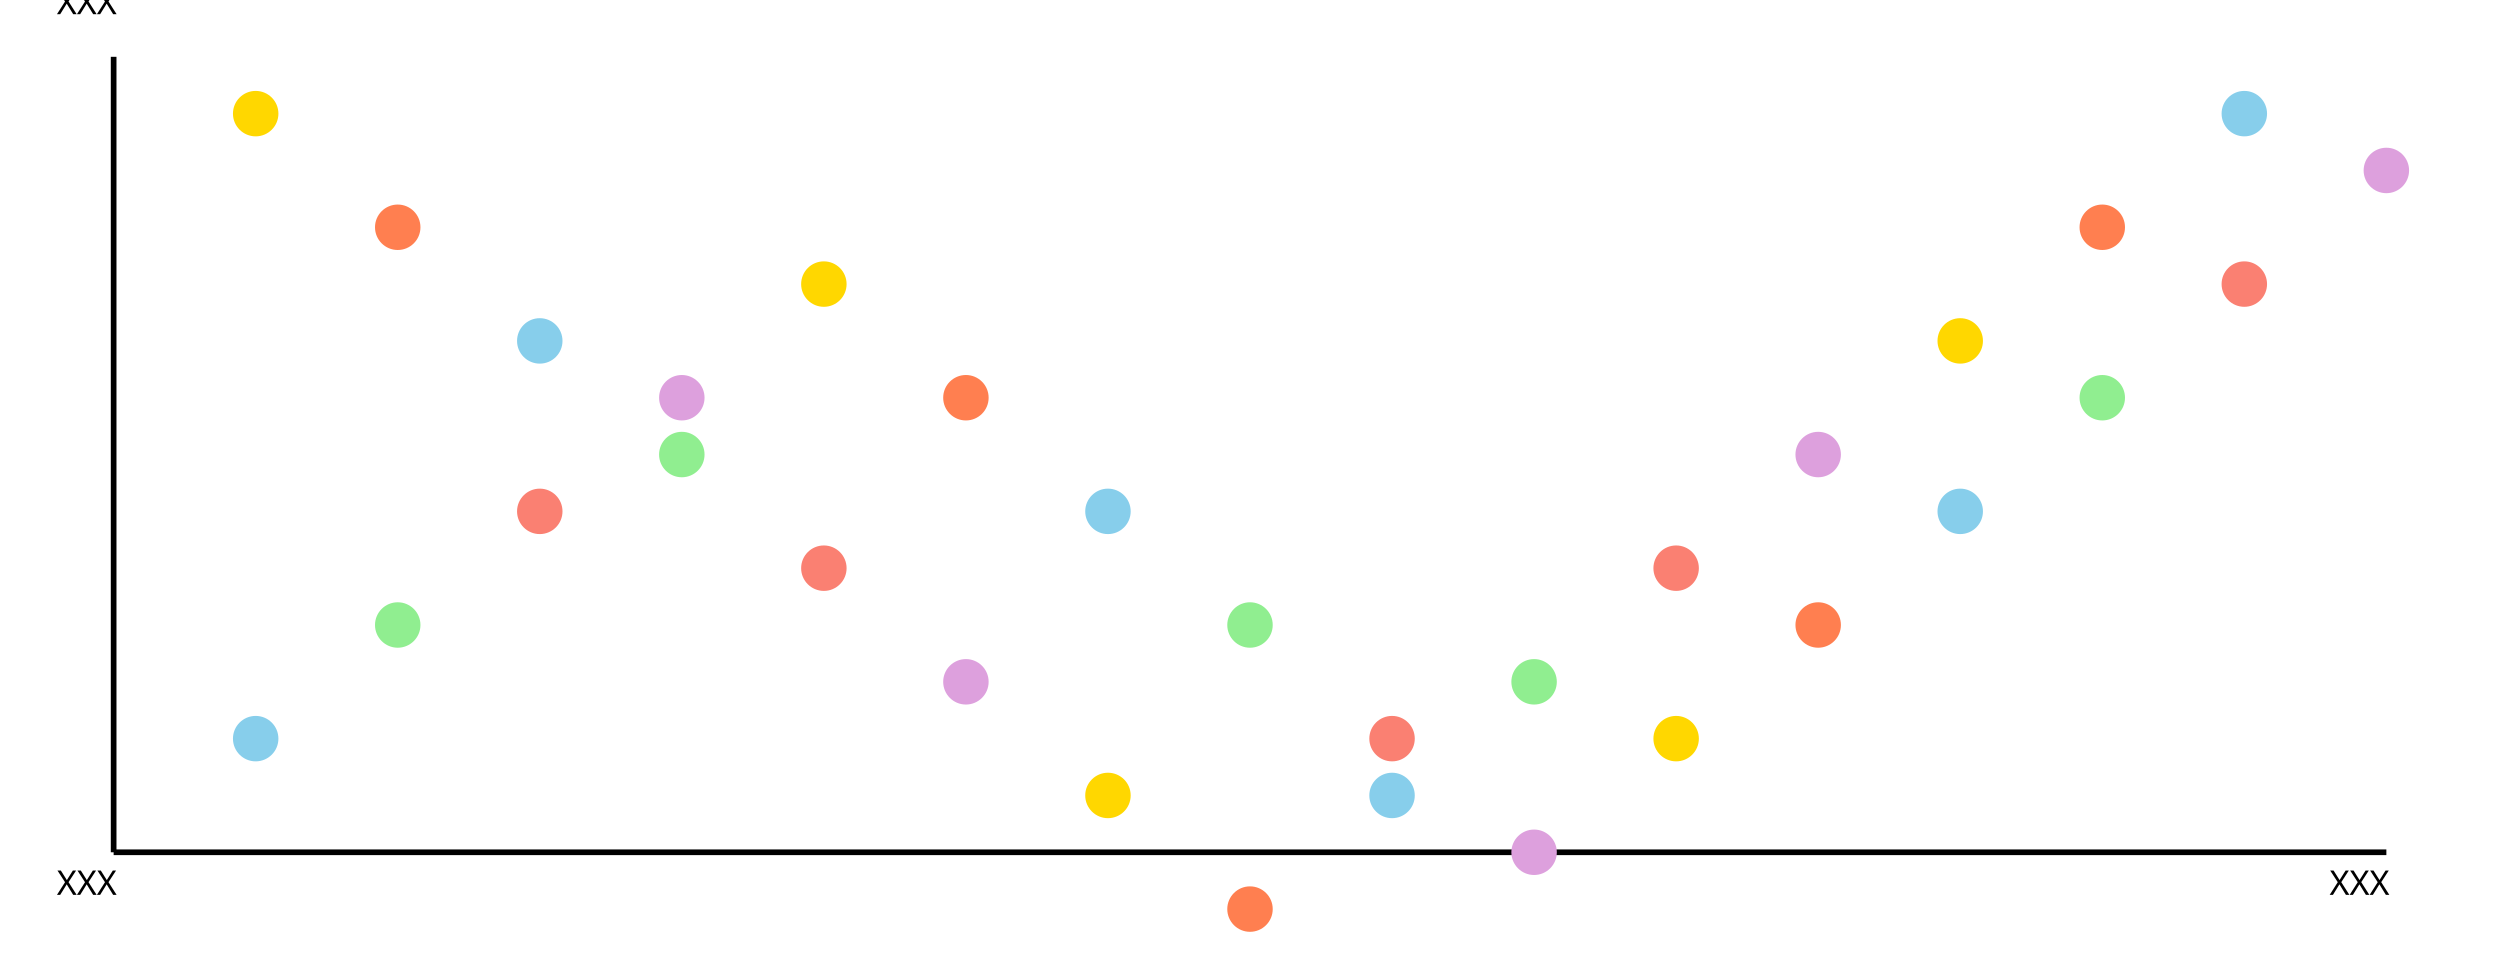
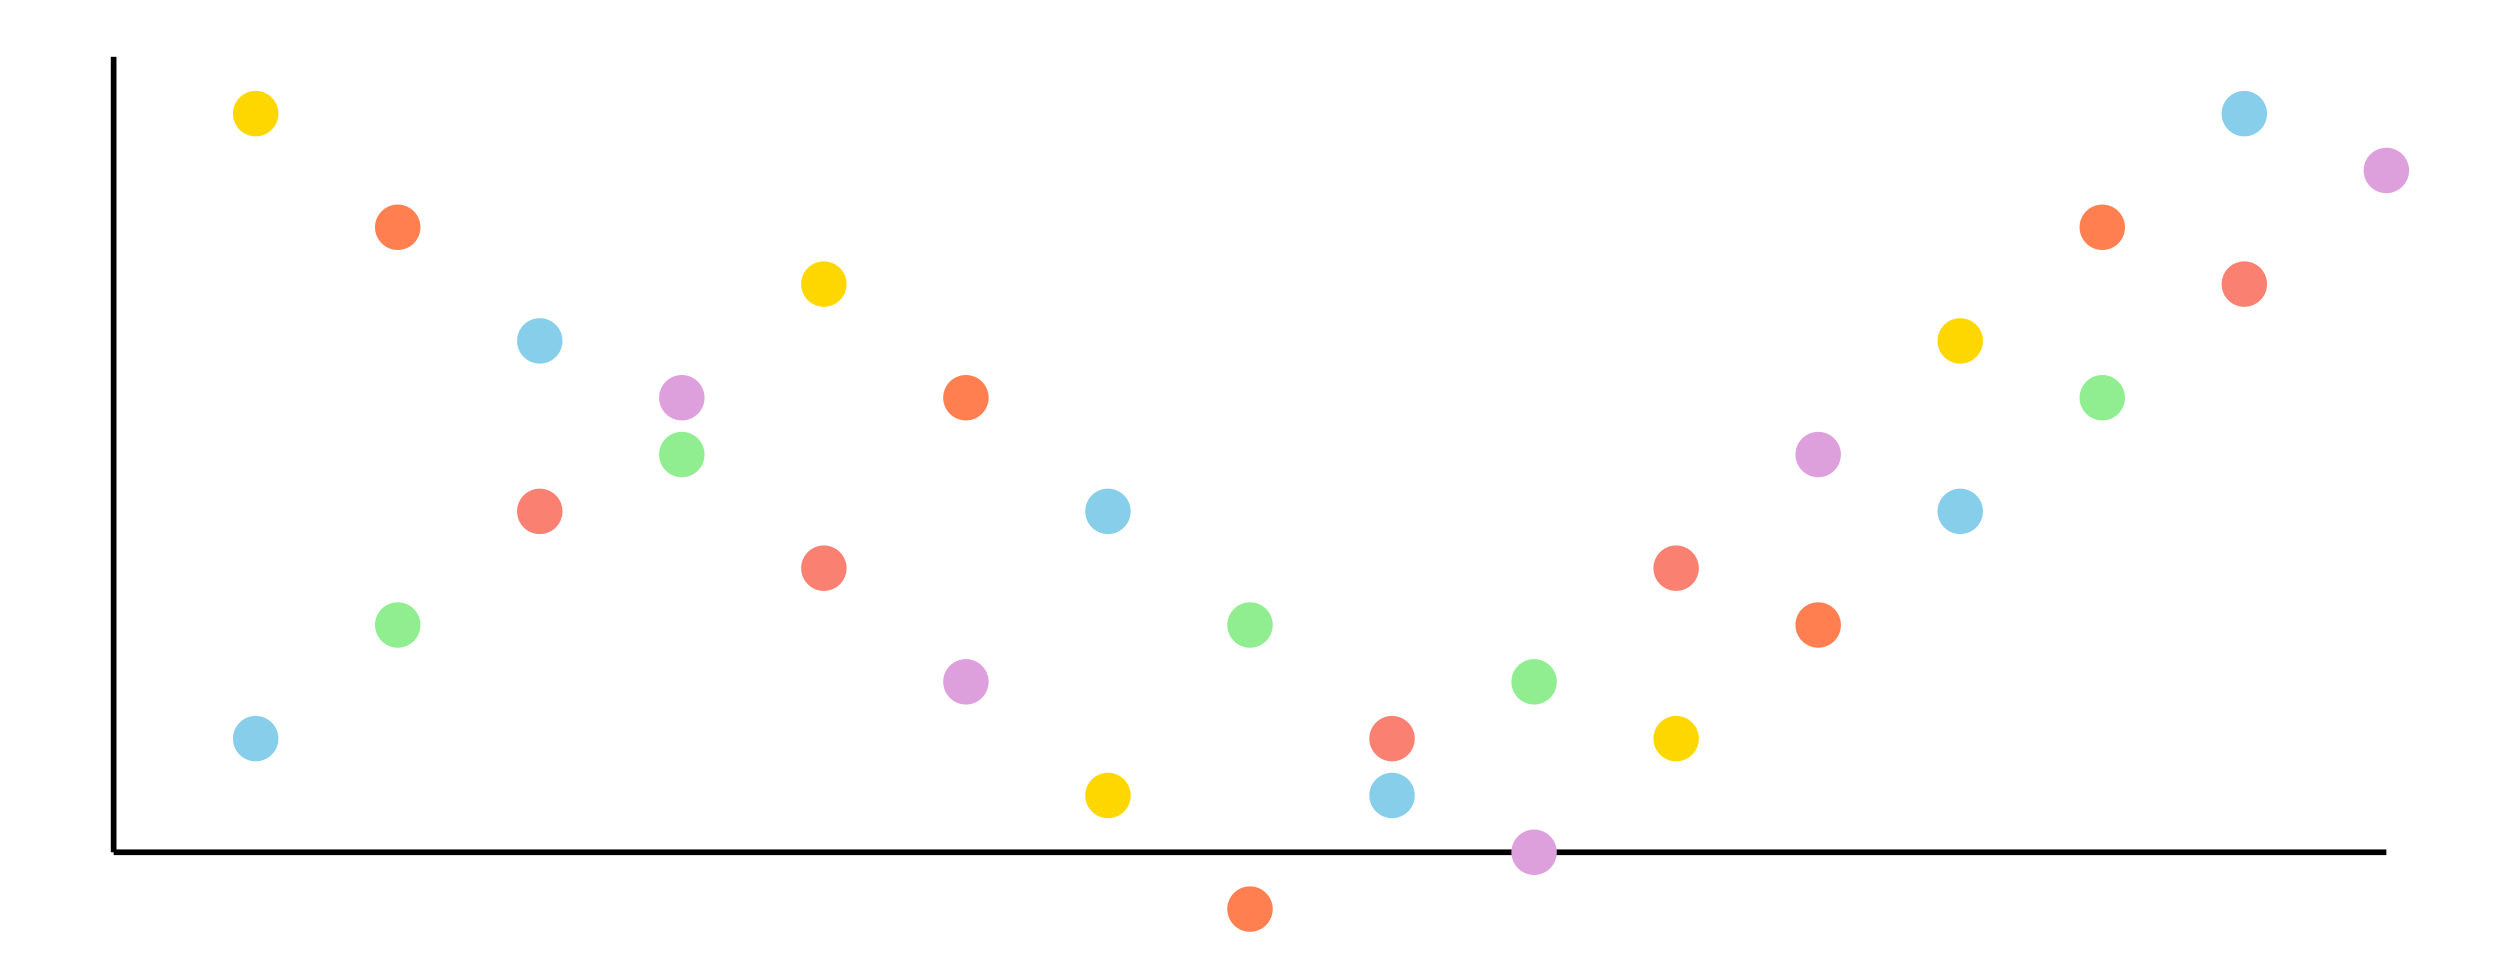
<svg xmlns="http://www.w3.org/2000/svg" width="880" height="340" viewBox="-440,-160,880,340" style="max-width: 100%; height: auto; font: 10px sans-serif;">
  <line x1="-400" y1="140" x2="400" y2="140" stroke="black" stroke-width="2" id="line_1" />
  <line x1="-400" y1="140" x2="-400" y2="-140" stroke="black" stroke-width="2" id="line" />
  <circle cx="-350" cy="100" r="8" fill="skyblue" id="circle_30" />
  <circle cx="-300" cy="60" r="8" fill="lightgreen" id="circle_29" />
  <circle cx="-250" cy="20" r="8" fill="salmon" id="circle_28" />
  <circle cx="-200" cy="-20" r="8" fill="plum" id="circle_27" />
  <circle cx="-150" cy="-60" r="8" fill="gold" id="circle_26" />
  <circle cx="-100" cy="-20" r="8" fill="coral" id="circle_25" />
  <circle cx="-50" cy="20" r="8" fill="skyblue" id="circle_24" />
  <circle cx="0" cy="60" r="8" fill="lightgreen" id="circle_23" />
  <circle cx="50" cy="100" r="8" fill="salmon" id="circle_22" />
  <circle cx="100" cy="140" r="8" fill="plum" id="circle_21" />
  <circle cx="150" cy="100" r="8" fill="gold" id="circle_20" />
  <circle cx="200" cy="60" r="8" fill="coral" id="circle_19" />
  <circle cx="250" cy="20" r="8" fill="skyblue" id="circle_18" />
  <circle cx="300" cy="-20" r="8" fill="lightgreen" id="circle_17" />
  <circle cx="350" cy="-60" r="8" fill="salmon" id="circle_16" />
  <circle cx="400" cy="-100" r="8" fill="plum" id="circle_15" />
  <circle cx="-350" cy="-120" r="8" fill="gold" id="circle_14" />
  <circle cx="-300" cy="-80" r="8" fill="coral" id="circle_13" />
  <circle cx="-250" cy="-40" r="8" fill="skyblue" id="circle_12" />
  <circle cx="-200" cy="0" r="8" fill="lightgreen" id="circle_11" />
  <circle cx="-150" cy="40" r="8" fill="salmon" id="circle_10" />
  <circle cx="-100" cy="80" r="8" fill="plum" id="circle_9" />
  <circle cx="-50" cy="120" r="8" fill="gold" id="circle_8" />
  <circle cx="0" cy="160" r="8" fill="coral" id="circle_7" />
  <circle cx="50" cy="120" r="8" fill="skyblue" id="circle_6" />
  <circle cx="100" cy="80" r="8" fill="lightgreen" id="circle_5" />
  <circle cx="150" cy="40" r="8" fill="salmon" id="circle_4" />
  <circle cx="200" cy="0" r="8" fill="plum" id="circle_3" />
  <circle cx="250" cy="-40" r="8" fill="gold" id="circle_2" />
  <circle cx="300" cy="-80" r="8" fill="coral" id="circle_1" />
  <circle cx="350" cy="-120" r="8" fill="skyblue" id="circle" />
-   <text x="-420" y="155" font-family="sans-serif" font-size="12px" id="text_2">XXX</text>
-   <text x="380" y="155" font-family="sans-serif" font-size="12px" id="text_1">XXX</text>
-   <text x="-420" y="-155" font-family="sans-serif" font-size="12px" id="text">XXX</text>
</svg>
